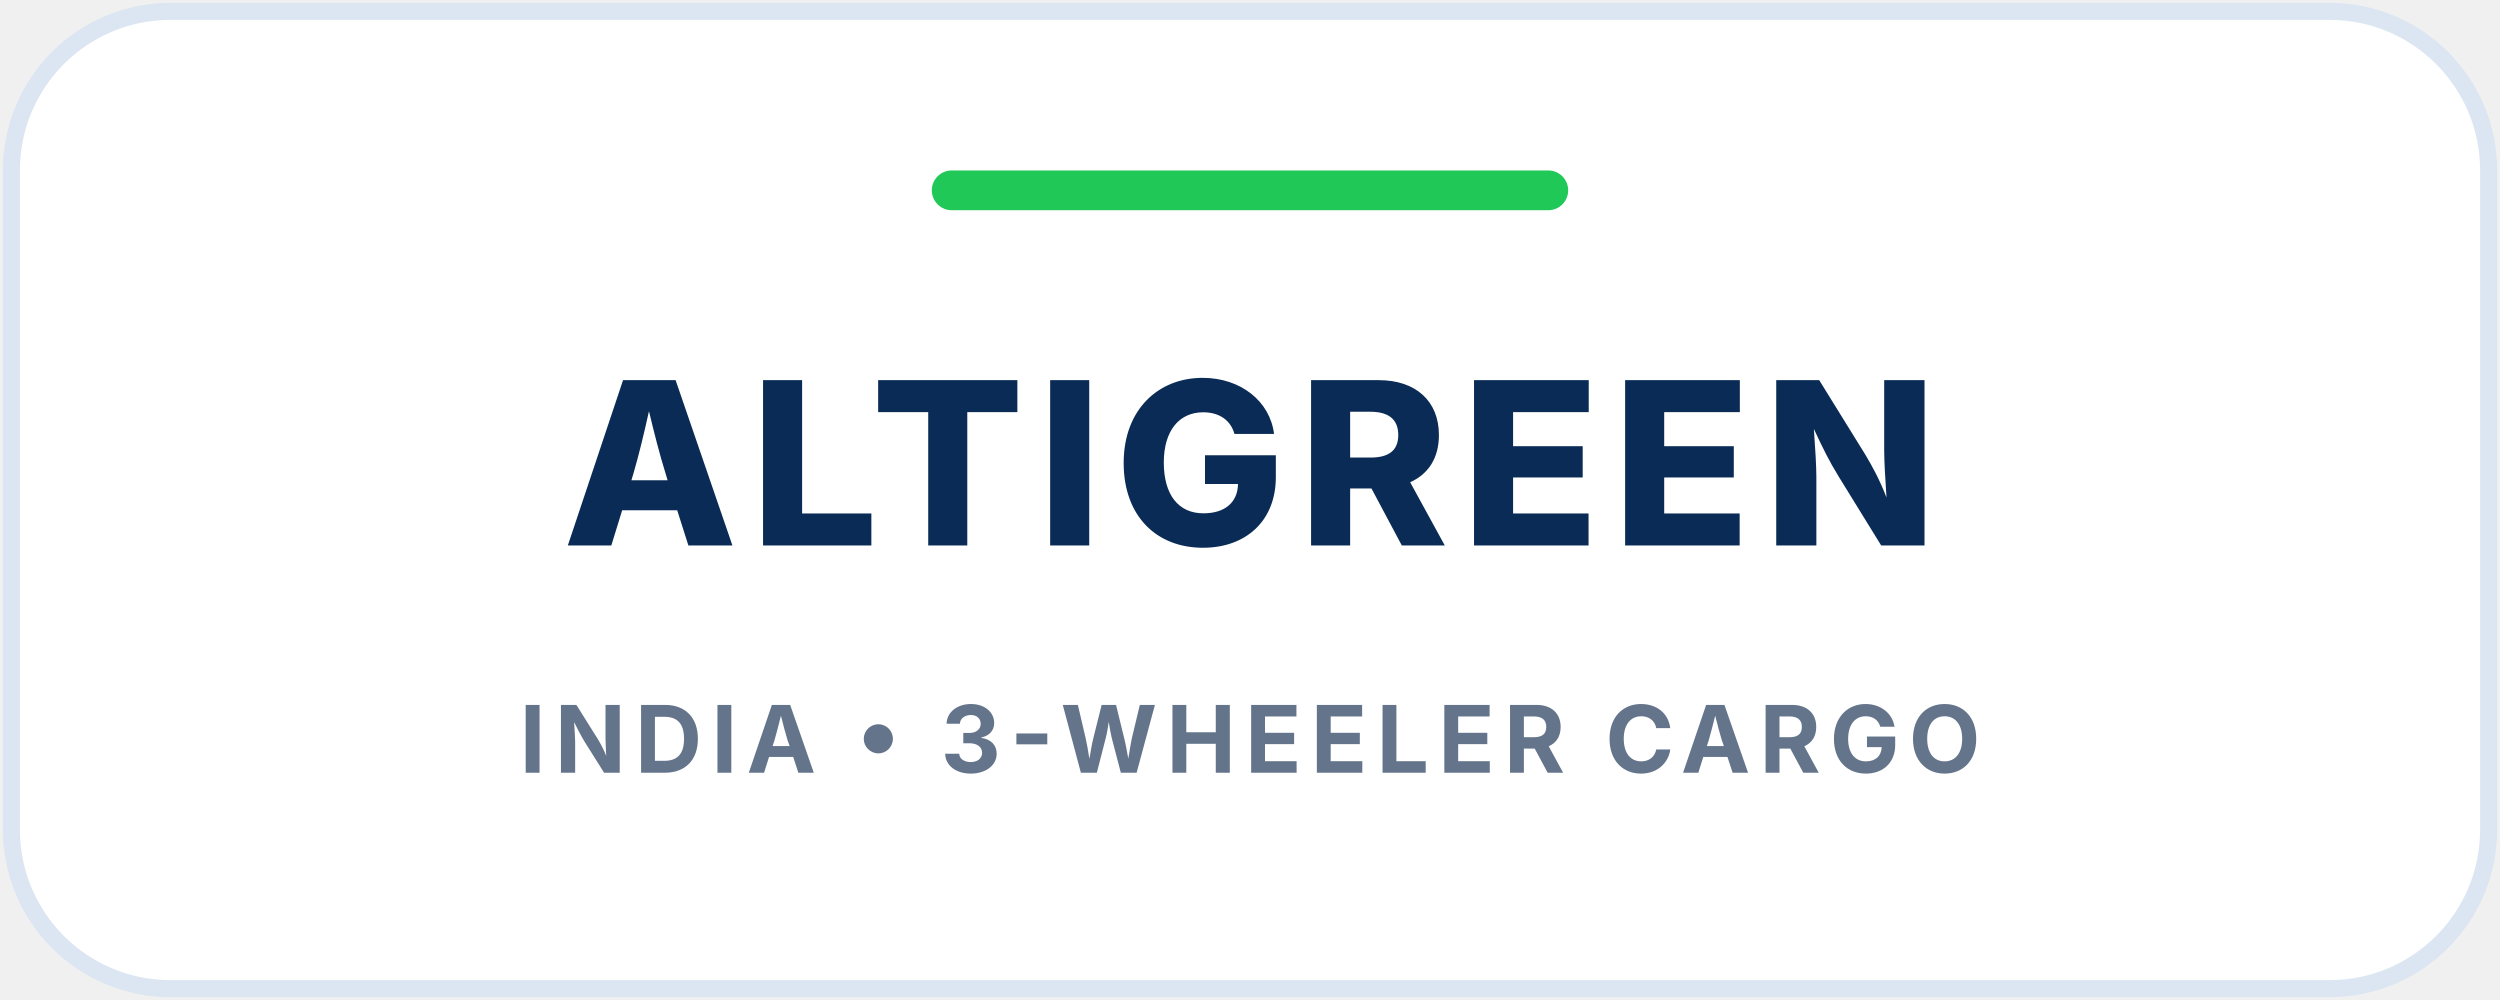
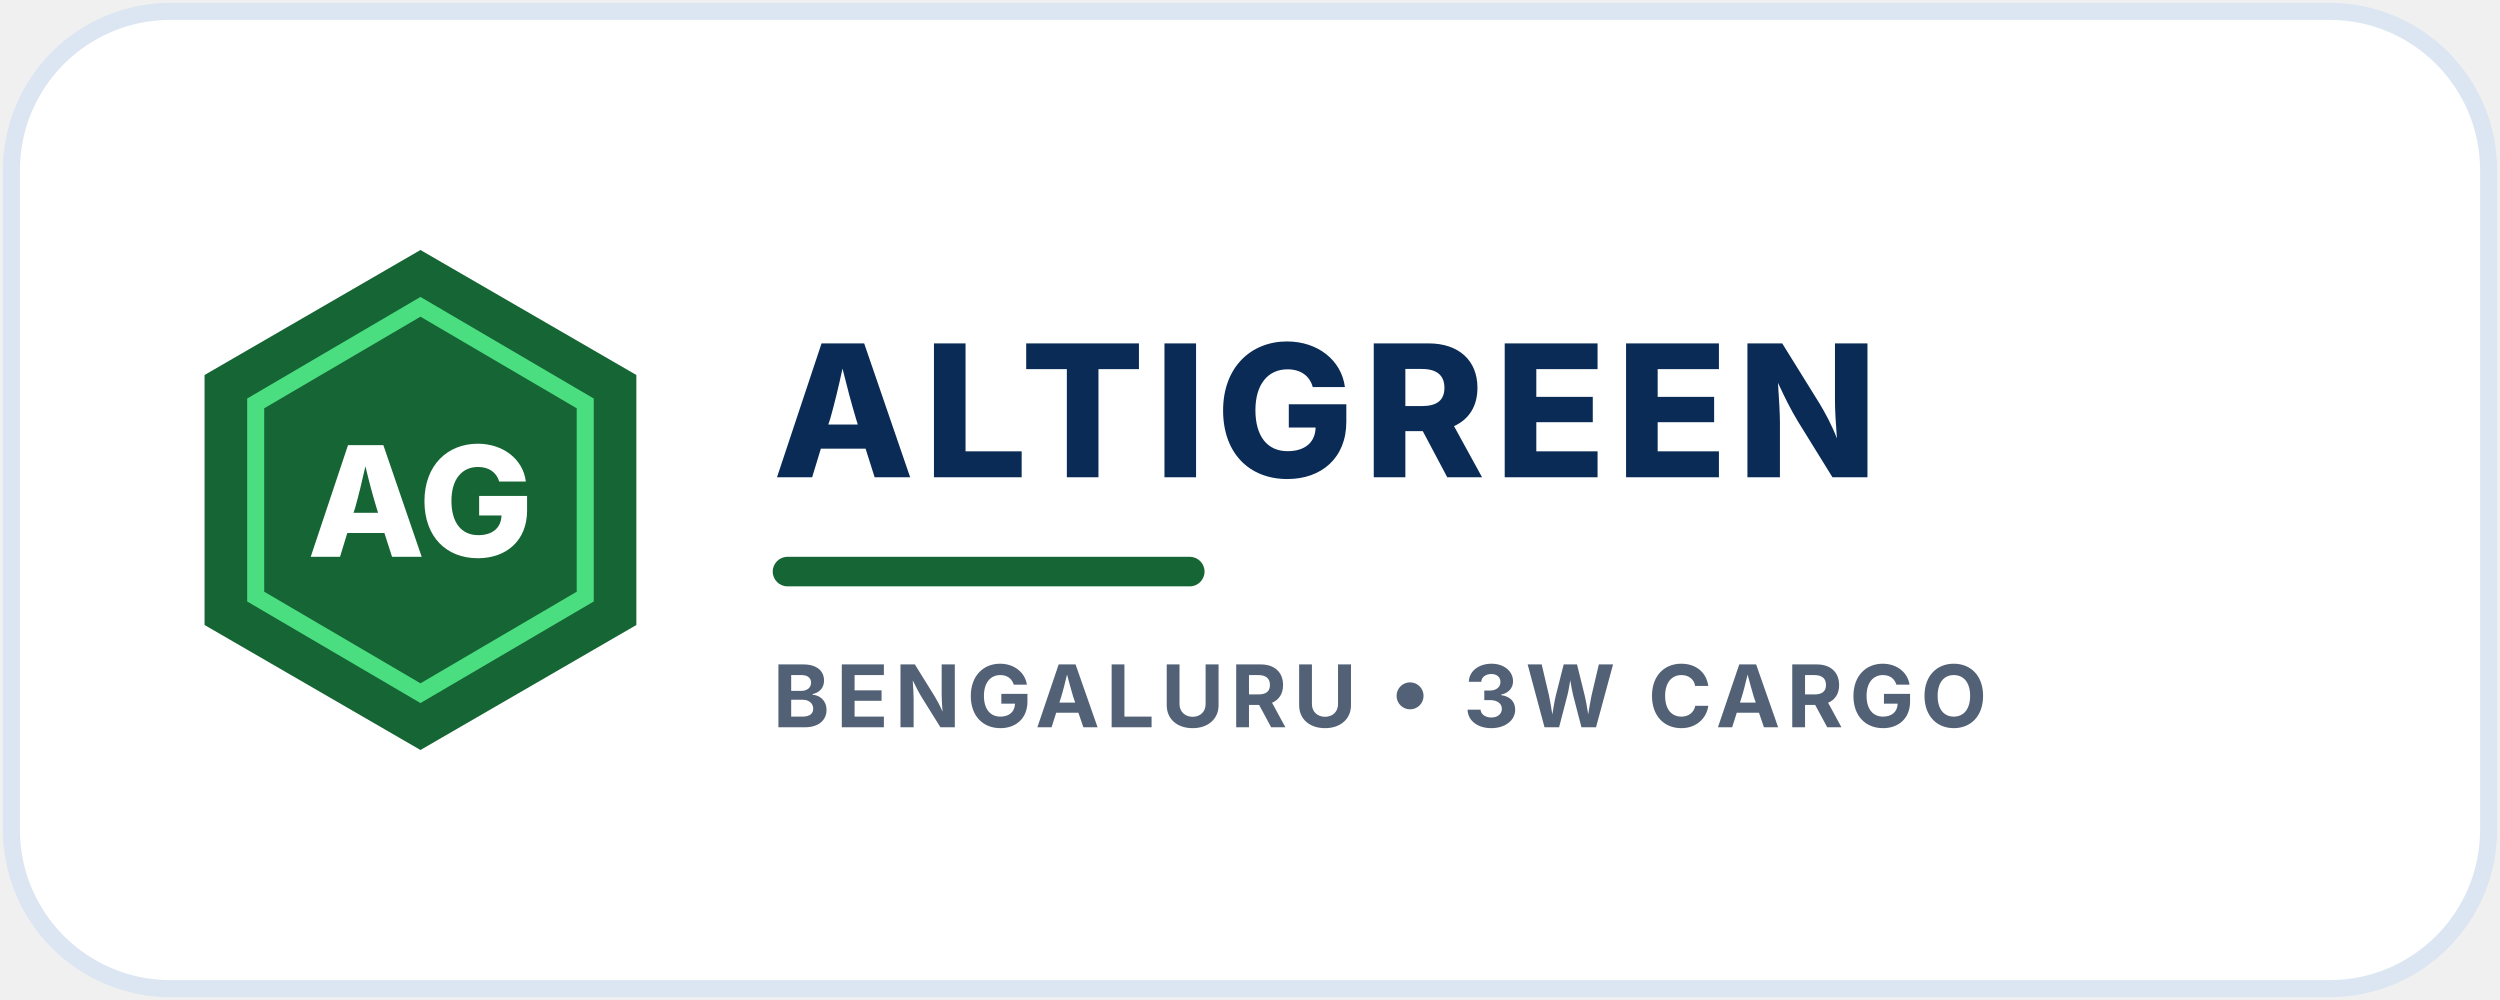
<svg xmlns="http://www.w3.org/2000/svg" viewBox="0 0 220 88" width="220" height="88" role="img" aria-label="ALTIGREEN">
  <rect x="1" y="1" width="218" height="86" rx="14" fill="#FFFFFF" stroke="#DCE6F2" stroke-width="1.5" />
-   <rect x="82" y="15" width="56" height="3.5" rx="1.75" fill="#20C957" />
-   <text x="110" y="48" text-anchor="middle" font-family="Manrope, Inter, Segoe UI, Arial, sans-serif" font-size="20" font-weight="800" letter-spacing="1.1" fill="#092B55">ALTIGREEN</text>
-   <text x="110" y="68" text-anchor="middle" font-family="Manrope, Inter, Segoe UI, Arial, sans-serif" font-size="8.2" font-weight="700" letter-spacing="0.8" fill="#64748B">INDIA • 3-WHEELER CARGO</text>
+   <polygon points="37,22 56,33 56,55 37,66 18,55 18,33" fill="#166534" />
+   <polygon points="37,27 51.5,35.5 51.5,52.5 37,61 22.5,52.5 22.5,35.5" fill="none" stroke="#4ADE80" stroke-width="1.5" />
+   <text x="37" y="49" text-anchor="middle" font-family="Manrope, Inter, Segoe UI, Arial, sans-serif" font-size="13.5" font-weight="800" fill="#FFFFFF">AG</text>
+   <text x="68" y="42" text-anchor="start" font-family="Manrope, Inter, Segoe UI, Arial, sans-serif" font-size="16.2" font-weight="800" letter-spacing="0.8" fill="#092B55">ALTIGREEN</text>
+   <rect x="68" y="49" width="38" height="2.6" rx="1.3" fill="#166534" />
+   <text x="68" y="64" text-anchor="start" font-family="Manrope, Inter, Segoe UI, Arial, sans-serif" font-size="7.6" font-weight="700" letter-spacing="0.55" fill="#526176">BENGALURU • 3W CARGO</text>
</svg>
